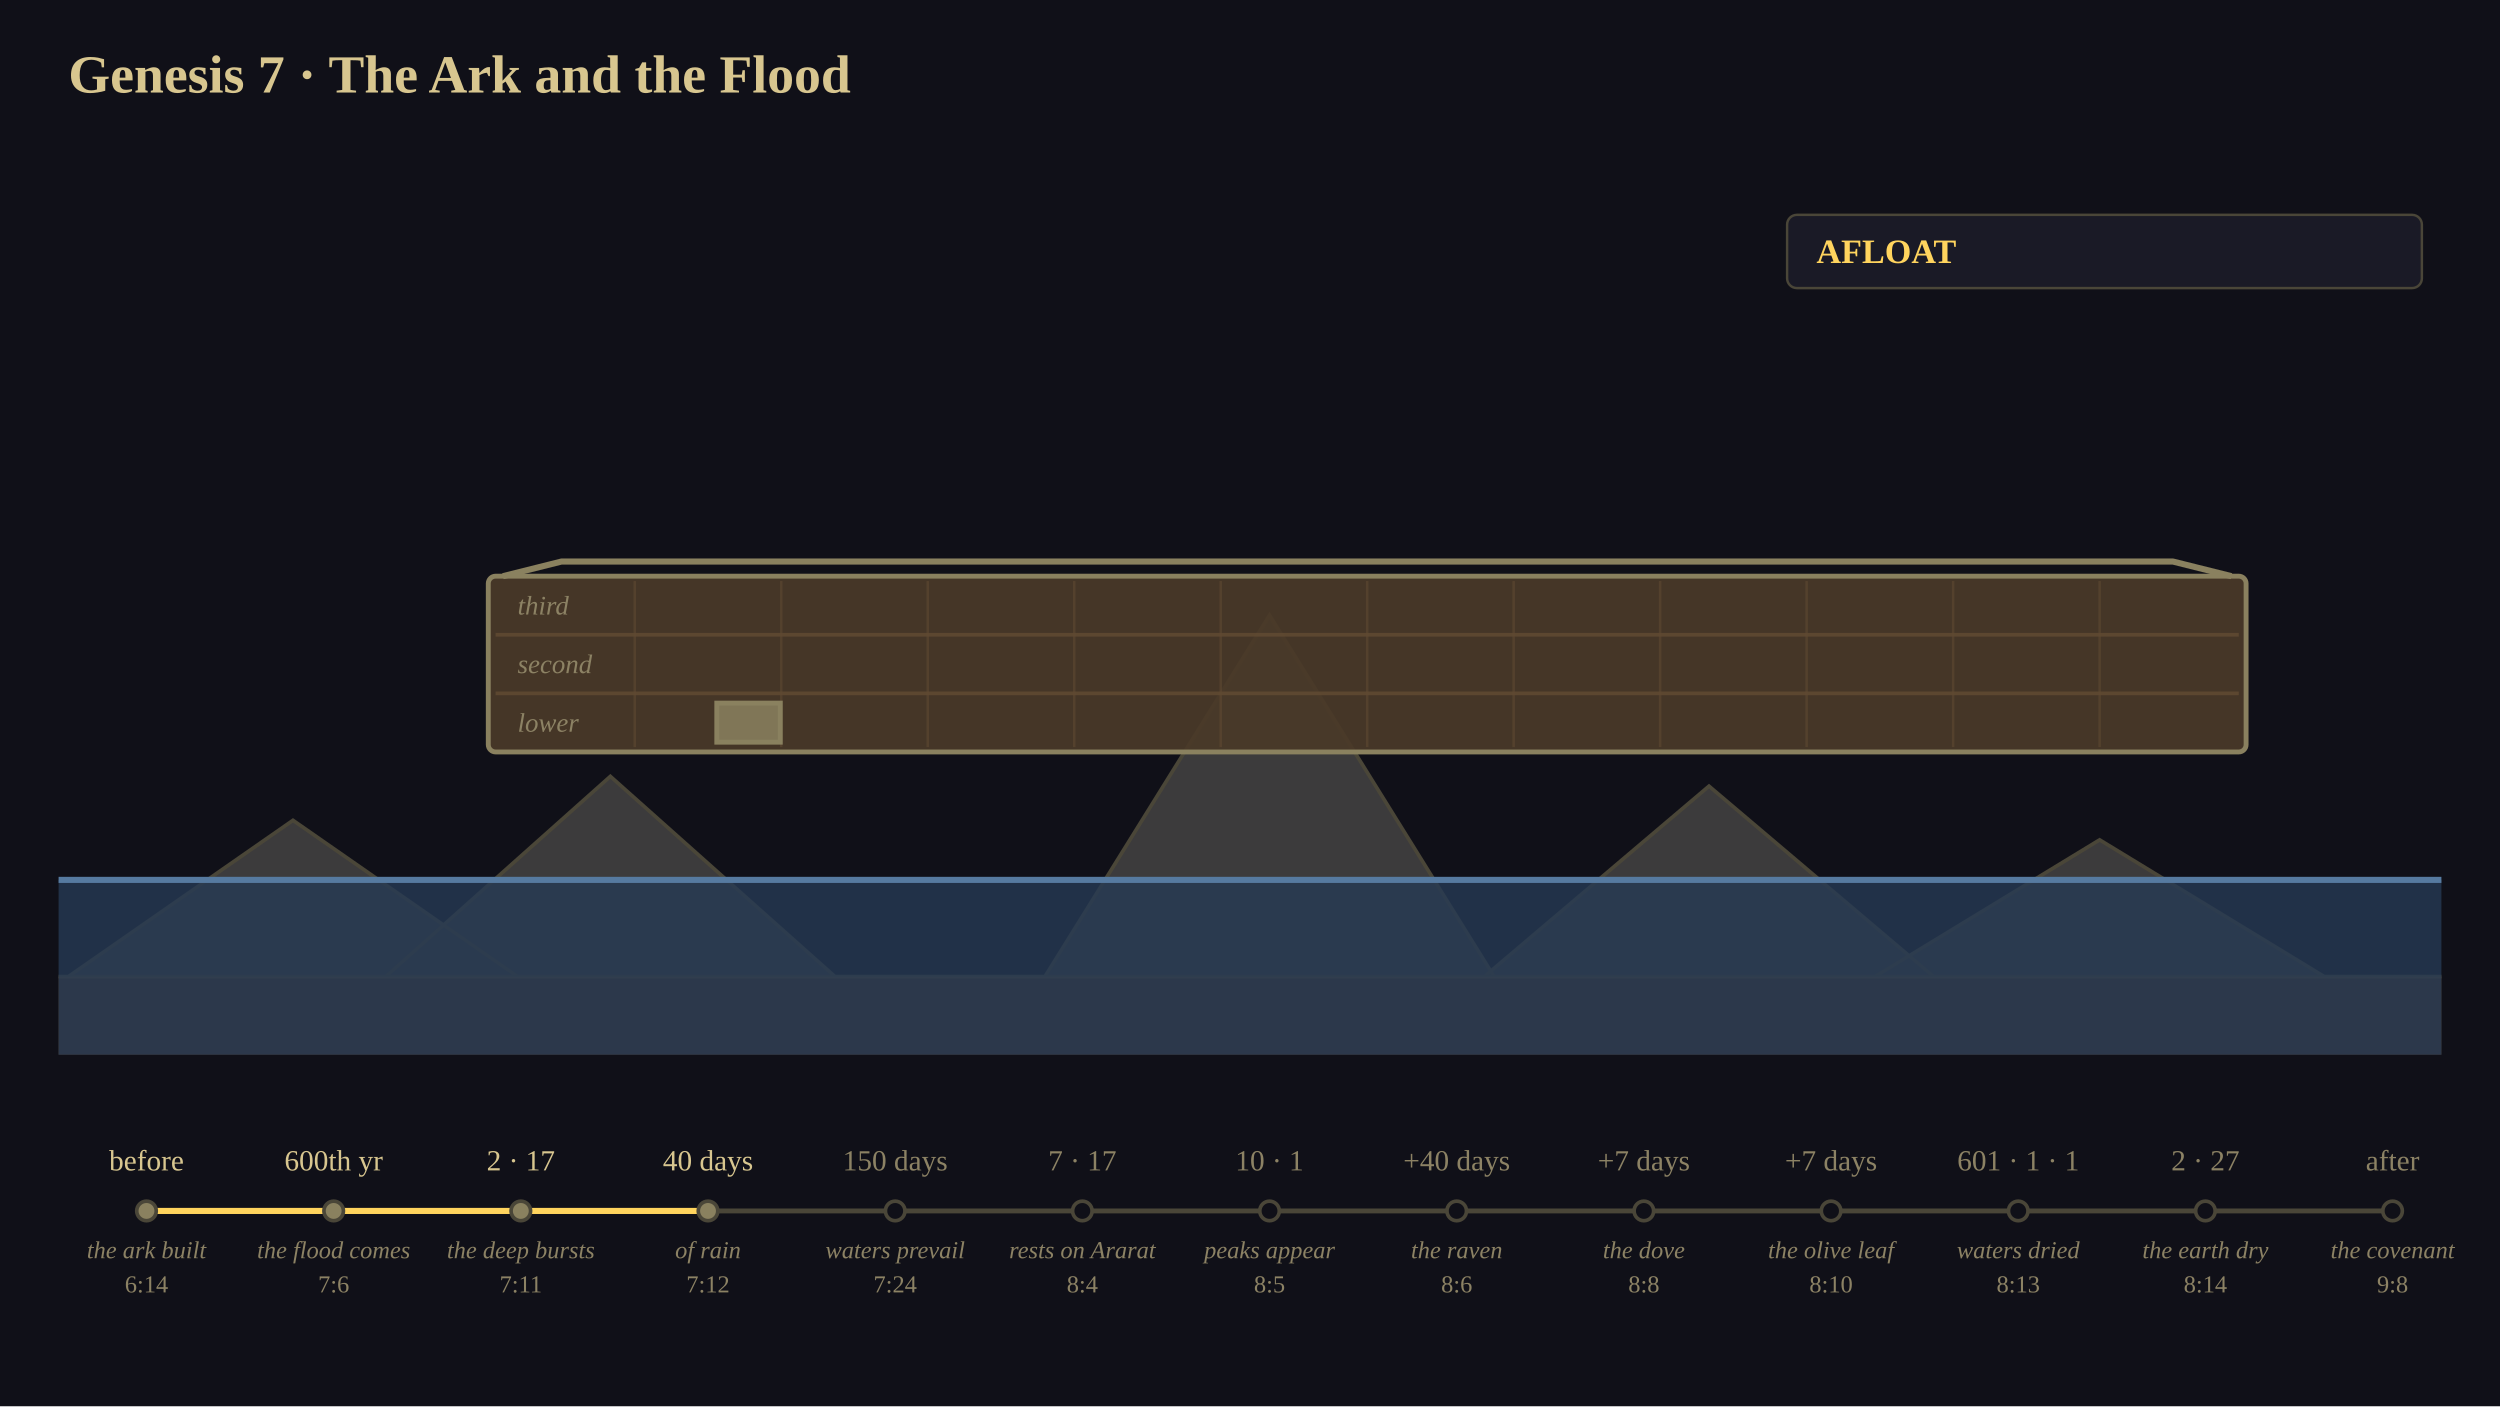
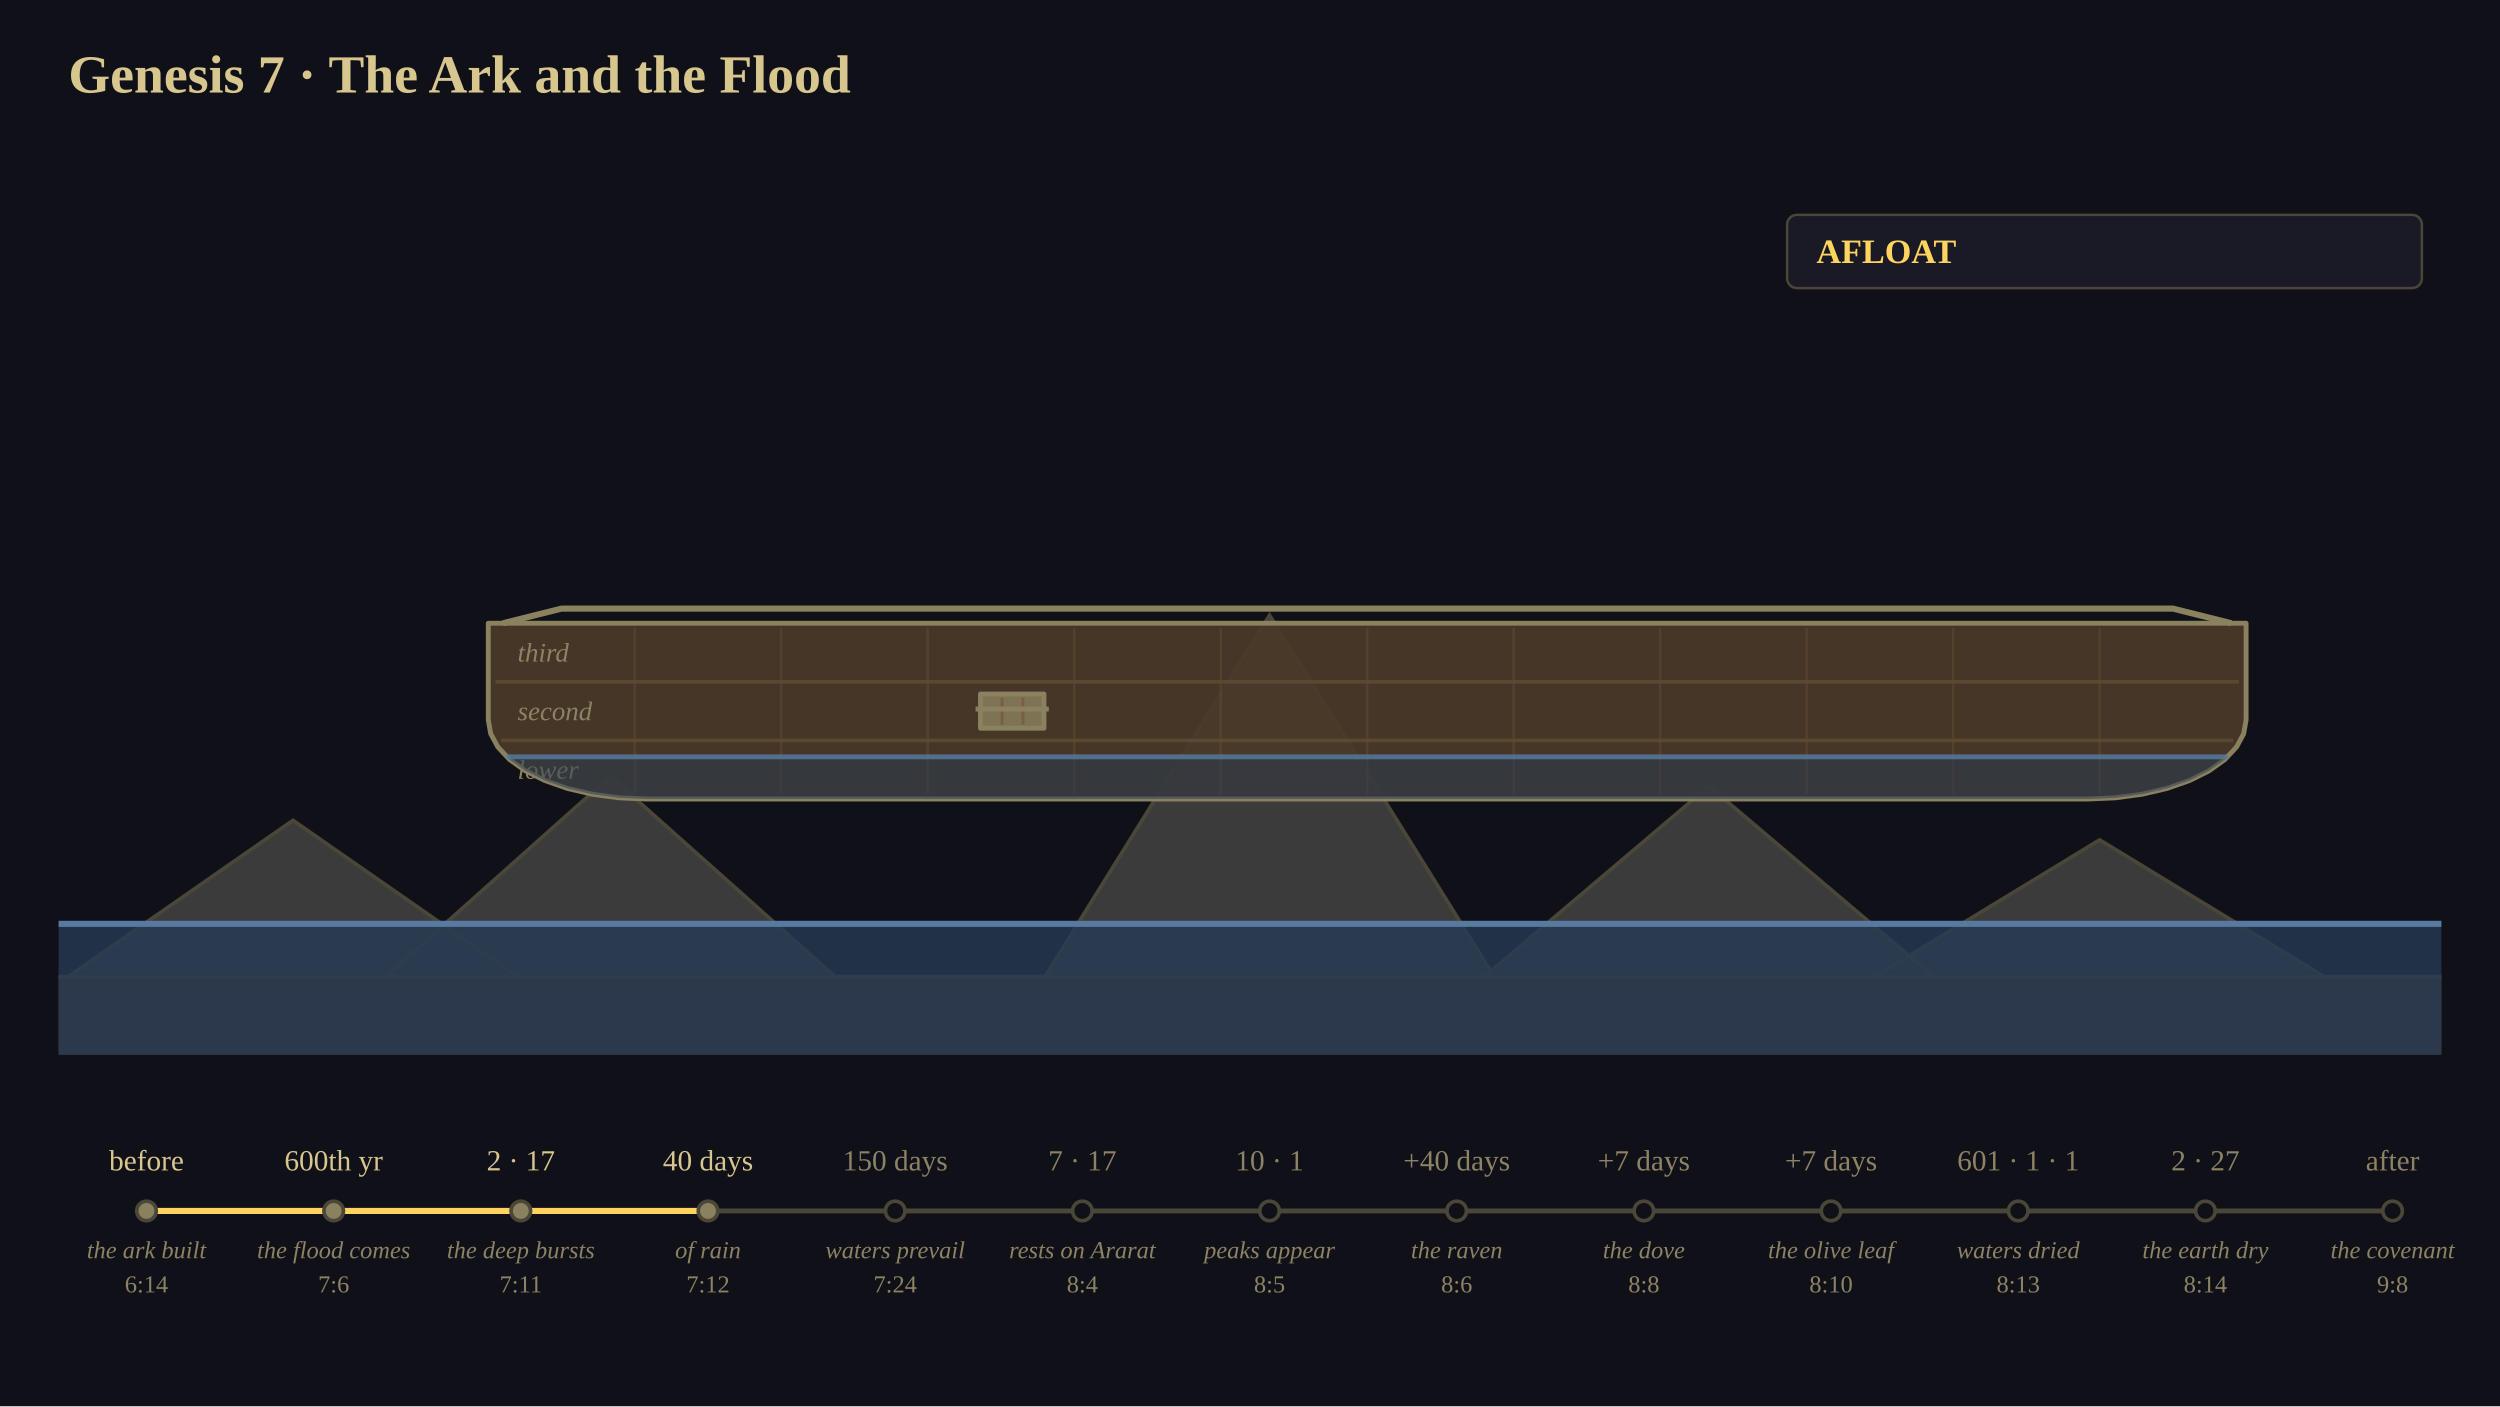
<svg xmlns="http://www.w3.org/2000/svg" viewBox="0 0 1024 576" width="1024" height="576" font-family="Georgia, 'Times New Roman', serif">
  <rect x="0" y="0" width="1024" height="576" fill="rgb(16,16,24)" />
  <text x="28" y="24" font-size="22" text-anchor="start" dominant-baseline="text-before-edge" fill="rgb(216,198,143)" font-family="Georgia, 'Times New Roman', serif" font-weight="bold">Genesis 7 · The Ark and the Flood</text>
  <polygon points="24,400 28,400 120,336 212,400 158,400 250,318 342,400 428,400 520,252 612,400 608,400 700,322 792,400 768,400 860,344 952,400 1000,400" fill="rgb(120,116,108)" fill-opacity="0.431" stroke="rgb(74,70,56)" stroke-width="1.5" />
  <rect x="24" y="400" width="976" height="32" fill="rgb(120,88,58)" fill-opacity="0.510" />
-   <rect x="24" y="360.4" width="976" height="71.6" fill="rgb(38,58,84)" fill-opacity="0.804">
-     <animate attributeName="y" values="360.4;310" dur="1.8s" begin="0s" fill="freeze" calcMode="spline" keyTimes="0;1" keySplines="0.42 0 0.58 1" />
-     <animate attributeName="height" values="71.6;122" dur="1.8s" begin="0s" fill="freeze" calcMode="spline" keyTimes="0;1" keySplines="0.42 0 0.58 1" />
+   <rect x="24" y="378.4" width="976" height="53.6" fill="rgb(38,58,84)" fill-opacity="0.804">
+     <animate attributeName="y" values="378.4;310" dur="1.8s" begin="0s" fill="freeze" calcMode="spline" keyTimes="0;1" keySplines="0.42 0 0.58 1" />
+     <animate attributeName="height" values="53.6;122" dur="1.8s" begin="0s" fill="freeze" calcMode="spline" keyTimes="0;1" keySplines="0.42 0 0.58 1" />
  </rect>
-   <line x1="24" y1="360.4" x2="1000" y2="360.4" stroke="rgb(86,122,160)" stroke-width="2.5">
-     <animate attributeName="y1" values="360.4;310" dur="1.8s" begin="0s" fill="freeze" calcMode="spline" keyTimes="0;1" keySplines="0.42 0 0.58 1" />
-     <animate attributeName="y2" values="360.4;310" dur="1.8s" begin="0s" fill="freeze" calcMode="spline" keyTimes="0;1" keySplines="0.42 0 0.58 1" />
+   <line x1="24" y1="378.4" x2="1000" y2="378.4" stroke="rgb(86,122,160)" stroke-width="2.5">
+     <animate attributeName="y1" values="378.4;310" dur="1.8s" begin="0s" fill="freeze" calcMode="spline" keyTimes="0;1" keySplines="0.42 0 0.58 1" />
+     <animate attributeName="y2" values="378.4;310" dur="1.8s" begin="0s" fill="freeze" calcMode="spline" keyTimes="0;1" keySplines="0.42 0 0.58 1" />
  </line>
  <g>
-     <animateTransform attributeName="transform" type="translate" values="0 92;0 0" dur="1.8s" begin="0s" fill="freeze" calcMode="spline" keyTimes="0;1" keySplines="0.42 0 0.58 1" />
-     <rect x="200" y="236" width="720" height="72" rx="3" fill="rgb(74,58,40)" fill-opacity="0.922" stroke="rgb(138,129,95)" stroke-width="2" />
-     <polyline points="206,236 230,230 890,230 914,236" stroke-linejoin="round" fill="none" stroke="rgb(138,129,95)" stroke-width="2.5" />
-     <text x="212" y="248" font-size="11" text-anchor="start" dominant-baseline="central" fill="rgb(140,130,100)" font-family="Georgia, 'Times New Roman', serif" font-style="italic">third</text>
-     <line x1="203" y1="260" x2="917" y2="260" stroke="rgb(96,74,50)" stroke-width="1.5" stroke-opacity="0.863" />
-     <text x="212" y="272" font-size="11" text-anchor="start" dominant-baseline="central" fill="rgb(140,130,100)" font-family="Georgia, 'Times New Roman', serif" font-style="italic">second</text>
-     <line x1="203" y1="284" x2="917" y2="284" stroke="rgb(96,74,50)" stroke-width="1.5" stroke-opacity="0.863" />
-     <text x="212" y="296" font-size="11" text-anchor="start" dominant-baseline="central" fill="rgb(140,130,100)" font-family="Georgia, 'Times New Roman', serif" font-style="italic">lower</text>
-     <line x1="260" y1="238" x2="260" y2="306" stroke="rgb(96,74,50)" stroke-width="1" stroke-opacity="0.588" />
-     <line x1="320" y1="238" x2="320" y2="306" stroke="rgb(96,74,50)" stroke-width="1" stroke-opacity="0.588" />
-     <line x1="380" y1="238" x2="380" y2="306" stroke="rgb(96,74,50)" stroke-width="1" stroke-opacity="0.588" />
-     <line x1="440" y1="238" x2="440" y2="306" stroke="rgb(96,74,50)" stroke-width="1" stroke-opacity="0.588" />
-     <line x1="500" y1="238" x2="500" y2="306" stroke="rgb(96,74,50)" stroke-width="1" stroke-opacity="0.588" />
-     <line x1="560" y1="238" x2="560" y2="306" stroke="rgb(96,74,50)" stroke-width="1" stroke-opacity="0.588" />
-     <line x1="620" y1="238" x2="620" y2="306" stroke="rgb(96,74,50)" stroke-width="1" stroke-opacity="0.588" />
-     <line x1="680" y1="238" x2="680" y2="306" stroke="rgb(96,74,50)" stroke-width="1" stroke-opacity="0.588" />
-     <line x1="740" y1="238" x2="740" y2="306" stroke="rgb(96,74,50)" stroke-width="1" stroke-opacity="0.588" />
-     <line x1="800" y1="238" x2="800" y2="306" stroke="rgb(96,74,50)" stroke-width="1" stroke-opacity="0.588" />
-     <line x1="860" y1="238" x2="860" y2="306" stroke="rgb(96,74,50)" stroke-width="1" stroke-opacity="0.588" />
-     <rect x="293.6" y="288" width="26" height="16" fill="rgb(138,129,95)" fill-opacity="0.863" stroke="rgb(138,129,95)" stroke-width="2" />
+     <animateTransform attributeName="transform" type="translate" values="0 72.72;0 0" dur="1.8s" begin="0s" fill="freeze" calcMode="spline" keyTimes="0;1" keySplines="0.42 0 0.58 1" />
+     <polygon points="200,255.28 920,255.28 920,294.88 920,294.88 919.02,300.51 916.09,305.96 911.32,311.08 904.84,315.71 896.85,319.7 887.6,322.94 877.36,325.33 866.45,326.79 855.2,327.28 264.8,327.28 253.55,326.79 242.64,325.33 232.4,322.94 223.15,319.7 215.16,315.71 208.68,311.08 203.91,305.96 200.98,300.51 200,294.88" stroke-linejoin="round" fill="rgb(74,58,40)" fill-opacity="0.922" stroke="rgb(138,129,95)" stroke-width="2" />
+     <polyline points="206,255.28 230,249.28 890,249.28 914,255.28" stroke-linejoin="round" fill="none" stroke="rgb(138,129,95)" stroke-width="2.5" />
+     <text x="212" y="267.28" font-size="11" text-anchor="start" dominant-baseline="central" fill="rgb(140,130,100)" font-family="Georgia, 'Times New Roman', serif" font-style="italic">third</text>
+     <line x1="203" y1="279.28" x2="917" y2="279.28" stroke="rgb(96,74,50)" stroke-width="1.5" stroke-opacity="0.863" />
+     <text x="212" y="291.28" font-size="11" text-anchor="start" dominant-baseline="central" fill="rgb(140,130,100)" font-family="Georgia, 'Times New Roman', serif" font-style="italic">second</text>
+     <line x1="205.22" y1="303.28" x2="914.78" y2="303.28" stroke="rgb(96,74,50)" stroke-width="1.5" stroke-opacity="0.863" />
+     <text x="212" y="315.28" font-size="11" text-anchor="start" dominant-baseline="central" fill="rgb(140,130,100)" font-family="Georgia, 'Times New Roman', serif" font-style="italic">lower</text>
+     <line x1="260" y1="257.28" x2="260" y2="325.19" stroke="rgb(96,74,50)" stroke-width="1" stroke-opacity="0.588" />
+     <line x1="320" y1="257.28" x2="320" y2="325.28" stroke="rgb(96,74,50)" stroke-width="1" stroke-opacity="0.588" />
+     <line x1="380" y1="257.28" x2="380" y2="325.28" stroke="rgb(96,74,50)" stroke-width="1" stroke-opacity="0.588" />
+     <line x1="440" y1="257.28" x2="440" y2="325.28" stroke="rgb(96,74,50)" stroke-width="1" stroke-opacity="0.588" />
+     <line x1="500" y1="257.28" x2="500" y2="325.28" stroke="rgb(96,74,50)" stroke-width="1" stroke-opacity="0.588" />
+     <line x1="560" y1="257.28" x2="560" y2="325.28" stroke="rgb(96,74,50)" stroke-width="1" stroke-opacity="0.588" />
+     <line x1="620" y1="257.28" x2="620" y2="325.28" stroke="rgb(96,74,50)" stroke-width="1" stroke-opacity="0.588" />
+     <line x1="680" y1="257.28" x2="680" y2="325.28" stroke="rgb(96,74,50)" stroke-width="1" stroke-opacity="0.588" />
+     <line x1="740" y1="257.28" x2="740" y2="325.28" stroke="rgb(96,74,50)" stroke-width="1" stroke-opacity="0.588" />
+     <line x1="800" y1="257.28" x2="800" y2="325.28" stroke="rgb(96,74,50)" stroke-width="1" stroke-opacity="0.588" />
+     <line x1="860" y1="257.28" x2="860" y2="325.19" stroke="rgb(96,74,50)" stroke-width="1" stroke-opacity="0.588" />
+     <polygon points="401.6,284.28 427.6,284.28 427.6,298.28 401.6,298.28" stroke-linejoin="round" fill="rgb(138,129,95)" fill-opacity="0.824" stroke="rgb(138,129,95)" stroke-width="2" />
+     <line x1="410.44" y1="285.78" x2="410.44" y2="296.78" stroke="rgb(120,88,58)" stroke-width="1.2" stroke-opacity="0.784" />
+     <line x1="419.02" y1="285.78" x2="419.02" y2="296.78" stroke="rgb(120,88,58)" stroke-width="1.2" stroke-opacity="0.784" />
+     <line x1="399.6" y1="290.44" x2="429.6" y2="290.44" stroke="rgb(138,129,95)" stroke-width="2" />
+     <polygon points="912.33,310 911.32,311.08 904.84,315.71 896.85,319.7 887.6,322.94 877.36,325.33 866.45,326.79 855.2,327.28 264.8,327.28 253.55,326.79 242.64,325.33 232.4,322.94 223.15,319.7 215.16,315.71 208.68,311.08 207.67,310" fill="rgb(38,58,84)" fill-opacity="0.502" />
+     <line x1="207.49" y1="310" x2="912.51" y2="310" stroke="rgb(86,122,160)" stroke-width="2" stroke-opacity="0.824" />
  </g>
  <rect x="732" y="88" width="260" height="30" rx="4" fill="rgb(26,26,38)" stroke="rgb(74,70,56)" stroke-width="1" />
  <text x="744" y="103" font-size="14" text-anchor="start" dominant-baseline="central" fill="rgb(255,212,94)" font-family="Georgia, 'Times New Roman', serif" font-weight="bold">AFLOAT</text>
  <line x1="60" y1="496" x2="980" y2="496" stroke="rgb(74,70,56)" stroke-width="2" />
  <line x1="60" y1="496" x2="290" y2="496" stroke="rgb(255,212,94)" stroke-width="2.5" />
  <circle cx="60" cy="496" r="4" fill="rgb(138,129,95)" stroke="rgb(74,70,56)" stroke-width="1.5" />
  <text x="60" y="482" font-size="12" text-anchor="middle" dominant-baseline="text-after-edge" fill="rgb(216,198,143)" font-family="Georgia, 'Times New Roman', serif">before</text>
  <text x="60" y="512" font-size="10" text-anchor="middle" dominant-baseline="central" fill="rgb(140,130,100)" font-family="Georgia, 'Times New Roman', serif" font-style="italic">the ark built</text>
  <text x="60" y="526" font-size="10" text-anchor="middle" dominant-baseline="central" fill="rgb(140,130,100)" font-family="Georgia, 'Times New Roman', serif">6:14</text>
  <circle cx="136.67" cy="496" r="4" fill="rgb(138,129,95)" stroke="rgb(74,70,56)" stroke-width="1.5" />
  <text x="136.67" y="482" font-size="12" text-anchor="middle" dominant-baseline="text-after-edge" fill="rgb(216,198,143)" font-family="Georgia, 'Times New Roman', serif">600th yr</text>
  <text x="136.67" y="512" font-size="10" text-anchor="middle" dominant-baseline="central" fill="rgb(140,130,100)" font-family="Georgia, 'Times New Roman', serif" font-style="italic">the flood comes</text>
  <text x="136.67" y="526" font-size="10" text-anchor="middle" dominant-baseline="central" fill="rgb(140,130,100)" font-family="Georgia, 'Times New Roman', serif">7:6</text>
  <circle cx="213.33" cy="496" r="4" fill="rgb(138,129,95)" stroke="rgb(74,70,56)" stroke-width="1.5" />
  <text x="213.33" y="482" font-size="12" text-anchor="middle" dominant-baseline="text-after-edge" fill="rgb(216,198,143)" font-family="Georgia, 'Times New Roman', serif">2 · 17</text>
  <text x="213.33" y="512" font-size="10" text-anchor="middle" dominant-baseline="central" fill="rgb(140,130,100)" font-family="Georgia, 'Times New Roman', serif" font-style="italic">the deep bursts</text>
  <text x="213.33" y="526" font-size="10" text-anchor="middle" dominant-baseline="central" fill="rgb(140,130,100)" font-family="Georgia, 'Times New Roman', serif">7:11</text>
  <circle cx="290" cy="496" r="4" fill="rgb(138,129,95)" stroke="rgb(74,70,56)" stroke-width="1.5" />
  <text x="290" y="482" font-size="12" text-anchor="middle" dominant-baseline="text-after-edge" fill="rgb(216,198,143)" font-family="Georgia, 'Times New Roman', serif">40 days</text>
  <text x="290" y="512" font-size="10" text-anchor="middle" dominant-baseline="central" fill="rgb(140,130,100)" font-family="Georgia, 'Times New Roman', serif" font-style="italic">of rain</text>
  <text x="290" y="526" font-size="10" text-anchor="middle" dominant-baseline="central" fill="rgb(140,130,100)" font-family="Georgia, 'Times New Roman', serif">7:12</text>
  <circle cx="366.67" cy="496" r="4" fill="rgb(16,16,24)" stroke="rgb(74,70,56)" stroke-width="1.5" />
  <text x="366.67" y="482" font-size="12" text-anchor="middle" dominant-baseline="text-after-edge" fill="rgb(140,130,100)" font-family="Georgia, 'Times New Roman', serif">150 days</text>
  <text x="366.67" y="512" font-size="10" text-anchor="middle" dominant-baseline="central" fill="rgb(140,130,100)" font-family="Georgia, 'Times New Roman', serif" font-style="italic">waters prevail</text>
  <text x="366.67" y="526" font-size="10" text-anchor="middle" dominant-baseline="central" fill="rgb(140,130,100)" font-family="Georgia, 'Times New Roman', serif">7:24</text>
  <circle cx="443.33" cy="496" r="4" fill="rgb(16,16,24)" stroke="rgb(74,70,56)" stroke-width="1.5" />
  <text x="443.33" y="482" font-size="12" text-anchor="middle" dominant-baseline="text-after-edge" fill="rgb(140,130,100)" font-family="Georgia, 'Times New Roman', serif">7 · 17</text>
  <text x="443.33" y="512" font-size="10" text-anchor="middle" dominant-baseline="central" fill="rgb(140,130,100)" font-family="Georgia, 'Times New Roman', serif" font-style="italic">rests on Ararat</text>
  <text x="443.33" y="526" font-size="10" text-anchor="middle" dominant-baseline="central" fill="rgb(140,130,100)" font-family="Georgia, 'Times New Roman', serif">8:4</text>
  <circle cx="520" cy="496" r="4" fill="rgb(16,16,24)" stroke="rgb(74,70,56)" stroke-width="1.5" />
  <text x="520" y="482" font-size="12" text-anchor="middle" dominant-baseline="text-after-edge" fill="rgb(140,130,100)" font-family="Georgia, 'Times New Roman', serif">10 · 1</text>
  <text x="520" y="512" font-size="10" text-anchor="middle" dominant-baseline="central" fill="rgb(140,130,100)" font-family="Georgia, 'Times New Roman', serif" font-style="italic">peaks appear</text>
  <text x="520" y="526" font-size="10" text-anchor="middle" dominant-baseline="central" fill="rgb(140,130,100)" font-family="Georgia, 'Times New Roman', serif">8:5</text>
  <circle cx="596.67" cy="496" r="4" fill="rgb(16,16,24)" stroke="rgb(74,70,56)" stroke-width="1.5" />
  <text x="596.67" y="482" font-size="12" text-anchor="middle" dominant-baseline="text-after-edge" fill="rgb(140,130,100)" font-family="Georgia, 'Times New Roman', serif">+40 days</text>
  <text x="596.67" y="512" font-size="10" text-anchor="middle" dominant-baseline="central" fill="rgb(140,130,100)" font-family="Georgia, 'Times New Roman', serif" font-style="italic">the raven</text>
  <text x="596.67" y="526" font-size="10" text-anchor="middle" dominant-baseline="central" fill="rgb(140,130,100)" font-family="Georgia, 'Times New Roman', serif">8:6</text>
  <circle cx="673.33" cy="496" r="4" fill="rgb(16,16,24)" stroke="rgb(74,70,56)" stroke-width="1.5" />
  <text x="673.33" y="482" font-size="12" text-anchor="middle" dominant-baseline="text-after-edge" fill="rgb(140,130,100)" font-family="Georgia, 'Times New Roman', serif">+7 days</text>
  <text x="673.33" y="512" font-size="10" text-anchor="middle" dominant-baseline="central" fill="rgb(140,130,100)" font-family="Georgia, 'Times New Roman', serif" font-style="italic">the dove</text>
  <text x="673.33" y="526" font-size="10" text-anchor="middle" dominant-baseline="central" fill="rgb(140,130,100)" font-family="Georgia, 'Times New Roman', serif">8:8</text>
  <circle cx="750" cy="496" r="4" fill="rgb(16,16,24)" stroke="rgb(74,70,56)" stroke-width="1.5" />
  <text x="750" y="482" font-size="12" text-anchor="middle" dominant-baseline="text-after-edge" fill="rgb(140,130,100)" font-family="Georgia, 'Times New Roman', serif">+7 days</text>
  <text x="750" y="512" font-size="10" text-anchor="middle" dominant-baseline="central" fill="rgb(140,130,100)" font-family="Georgia, 'Times New Roman', serif" font-style="italic">the olive leaf</text>
  <text x="750" y="526" font-size="10" text-anchor="middle" dominant-baseline="central" fill="rgb(140,130,100)" font-family="Georgia, 'Times New Roman', serif">8:10</text>
  <circle cx="826.67" cy="496" r="4" fill="rgb(16,16,24)" stroke="rgb(74,70,56)" stroke-width="1.5" />
  <text x="826.67" y="482" font-size="12" text-anchor="middle" dominant-baseline="text-after-edge" fill="rgb(140,130,100)" font-family="Georgia, 'Times New Roman', serif">601 · 1 · 1</text>
  <text x="826.67" y="512" font-size="10" text-anchor="middle" dominant-baseline="central" fill="rgb(140,130,100)" font-family="Georgia, 'Times New Roman', serif" font-style="italic">waters dried</text>
  <text x="826.67" y="526" font-size="10" text-anchor="middle" dominant-baseline="central" fill="rgb(140,130,100)" font-family="Georgia, 'Times New Roman', serif">8:13</text>
  <circle cx="903.33" cy="496" r="4" fill="rgb(16,16,24)" stroke="rgb(74,70,56)" stroke-width="1.5" />
  <text x="903.33" y="482" font-size="12" text-anchor="middle" dominant-baseline="text-after-edge" fill="rgb(140,130,100)" font-family="Georgia, 'Times New Roman', serif">2 · 27</text>
  <text x="903.33" y="512" font-size="10" text-anchor="middle" dominant-baseline="central" fill="rgb(140,130,100)" font-family="Georgia, 'Times New Roman', serif" font-style="italic">the earth dry</text>
  <text x="903.33" y="526" font-size="10" text-anchor="middle" dominant-baseline="central" fill="rgb(140,130,100)" font-family="Georgia, 'Times New Roman', serif">8:14</text>
  <circle cx="980" cy="496" r="4" fill="rgb(16,16,24)" stroke="rgb(74,70,56)" stroke-width="1.5" />
  <text x="980" y="482" font-size="12" text-anchor="middle" dominant-baseline="text-after-edge" fill="rgb(140,130,100)" font-family="Georgia, 'Times New Roman', serif">after</text>
  <text x="980" y="512" font-size="10" text-anchor="middle" dominant-baseline="central" fill="rgb(140,130,100)" font-family="Georgia, 'Times New Roman', serif" font-style="italic">the covenant</text>
  <text x="980" y="526" font-size="10" text-anchor="middle" dominant-baseline="central" fill="rgb(140,130,100)" font-family="Georgia, 'Times New Roman', serif">9:8</text>
</svg>
